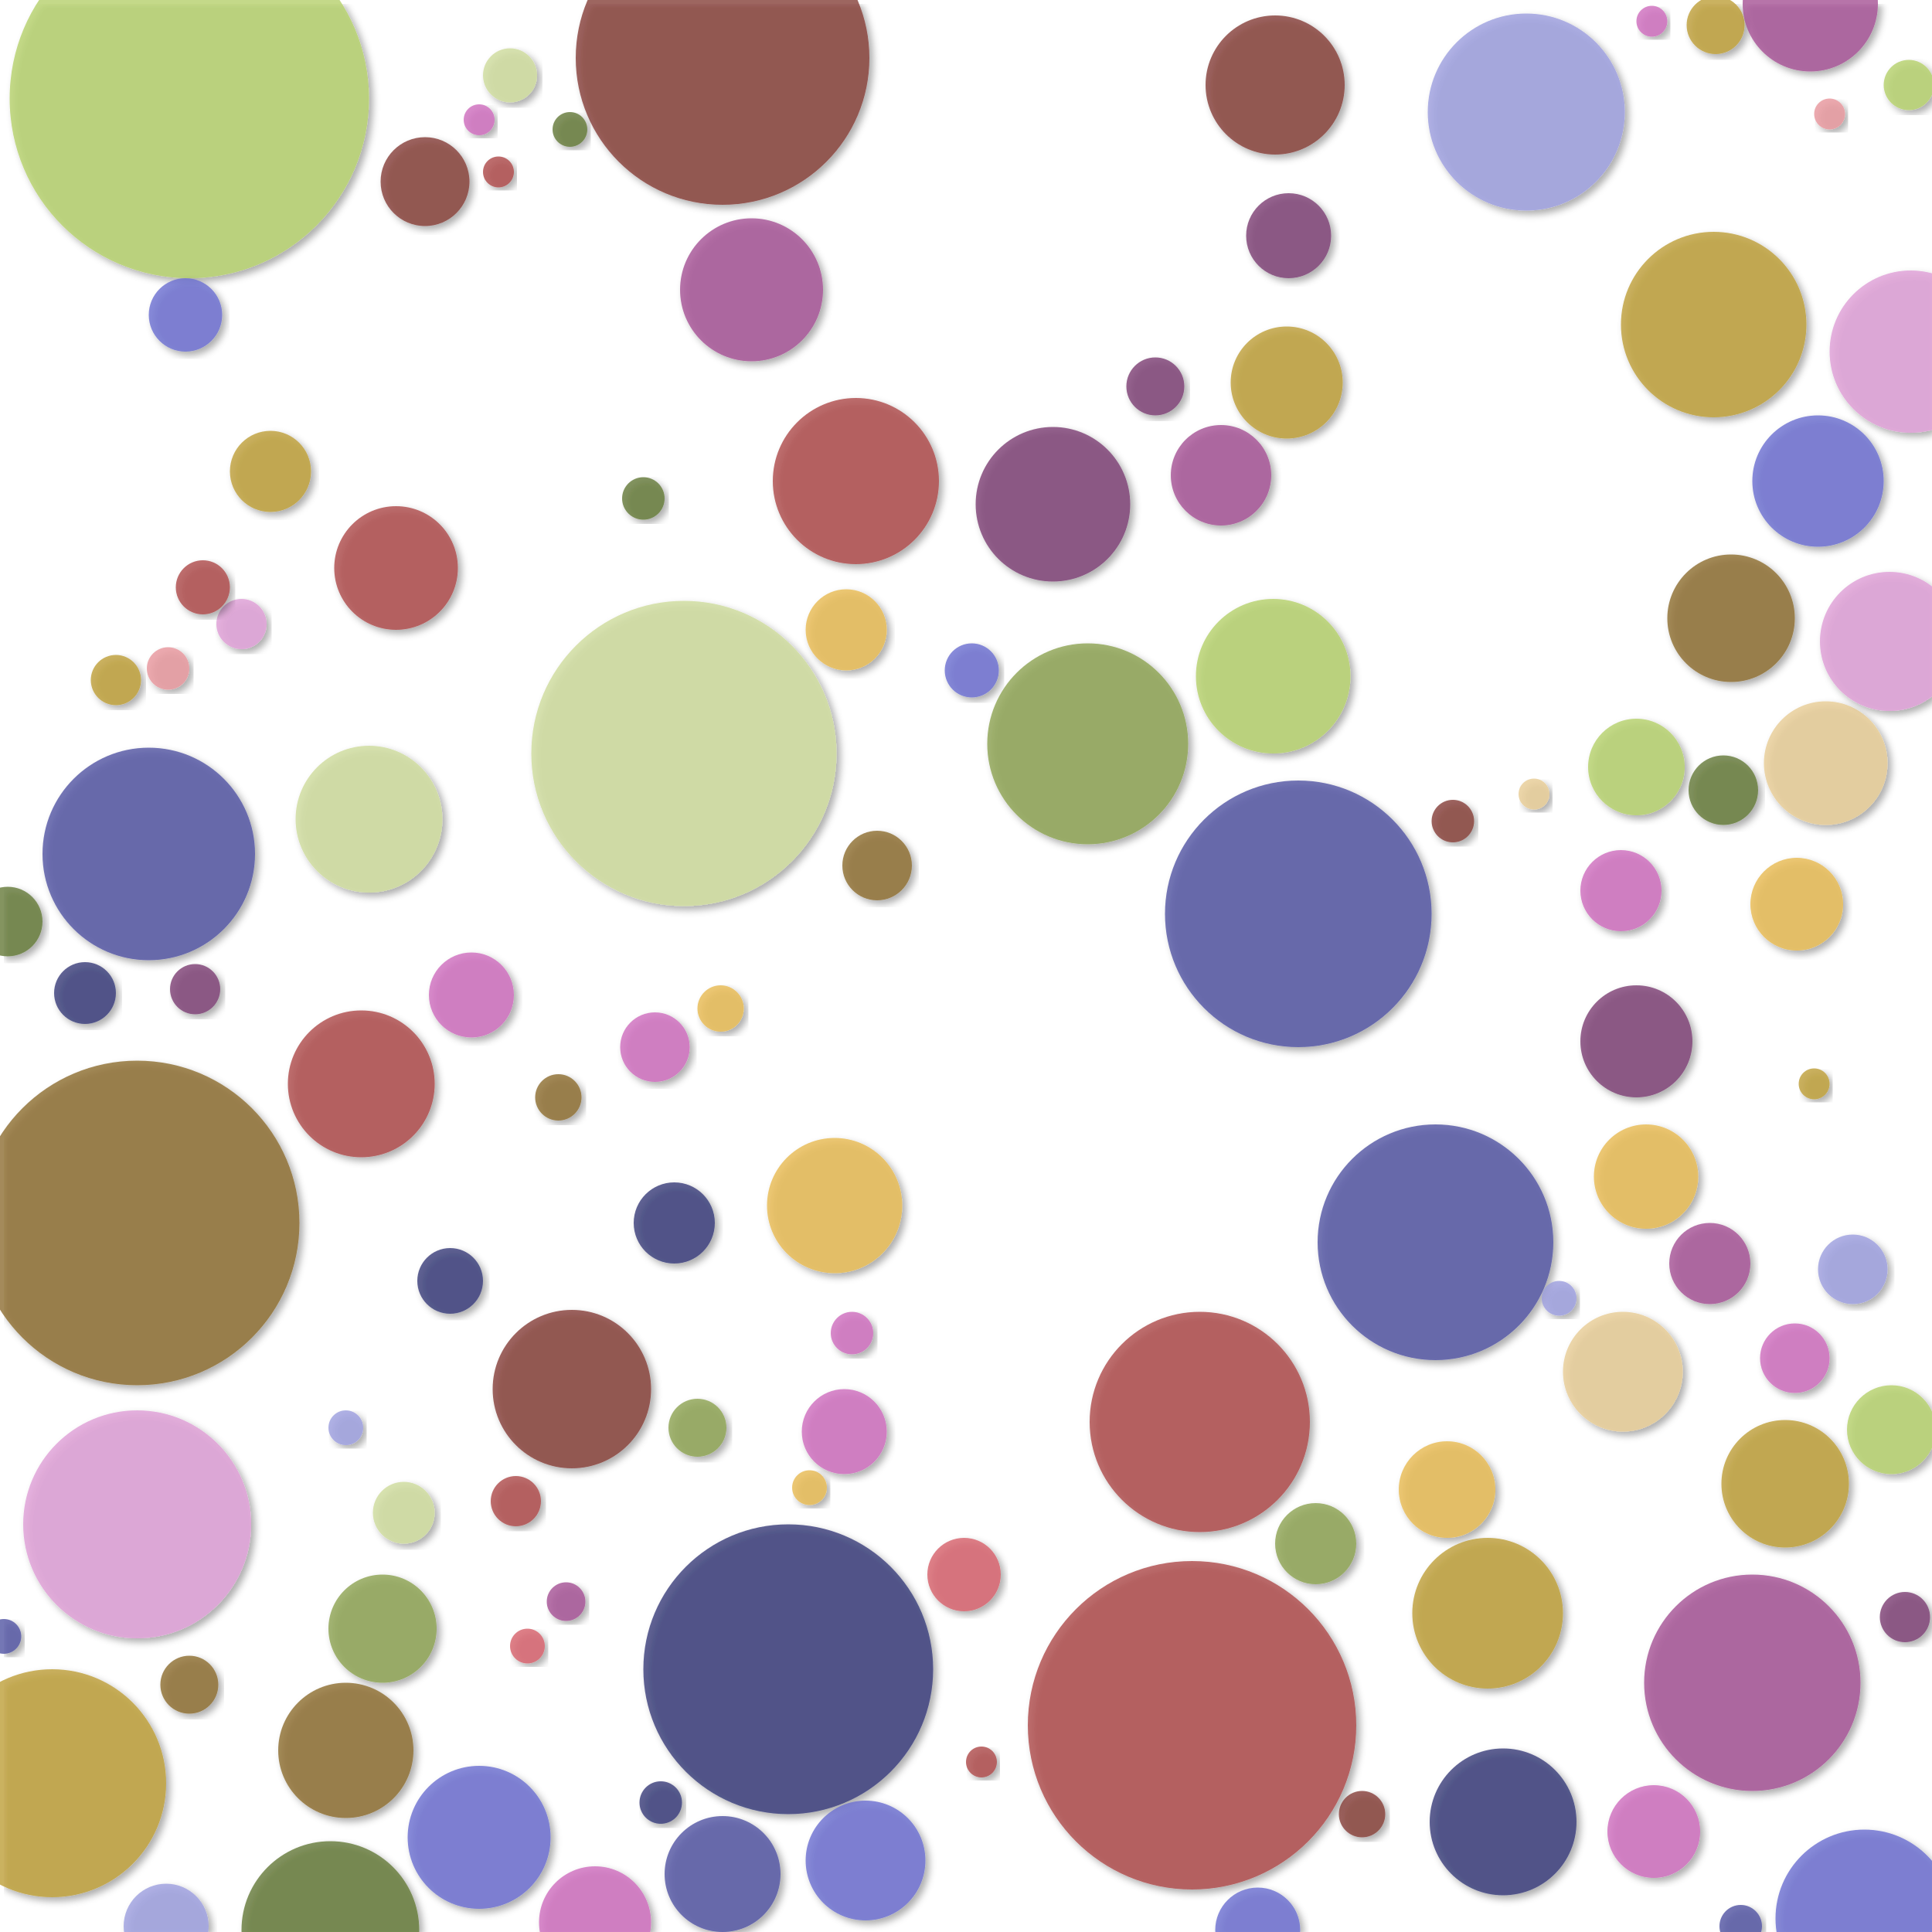
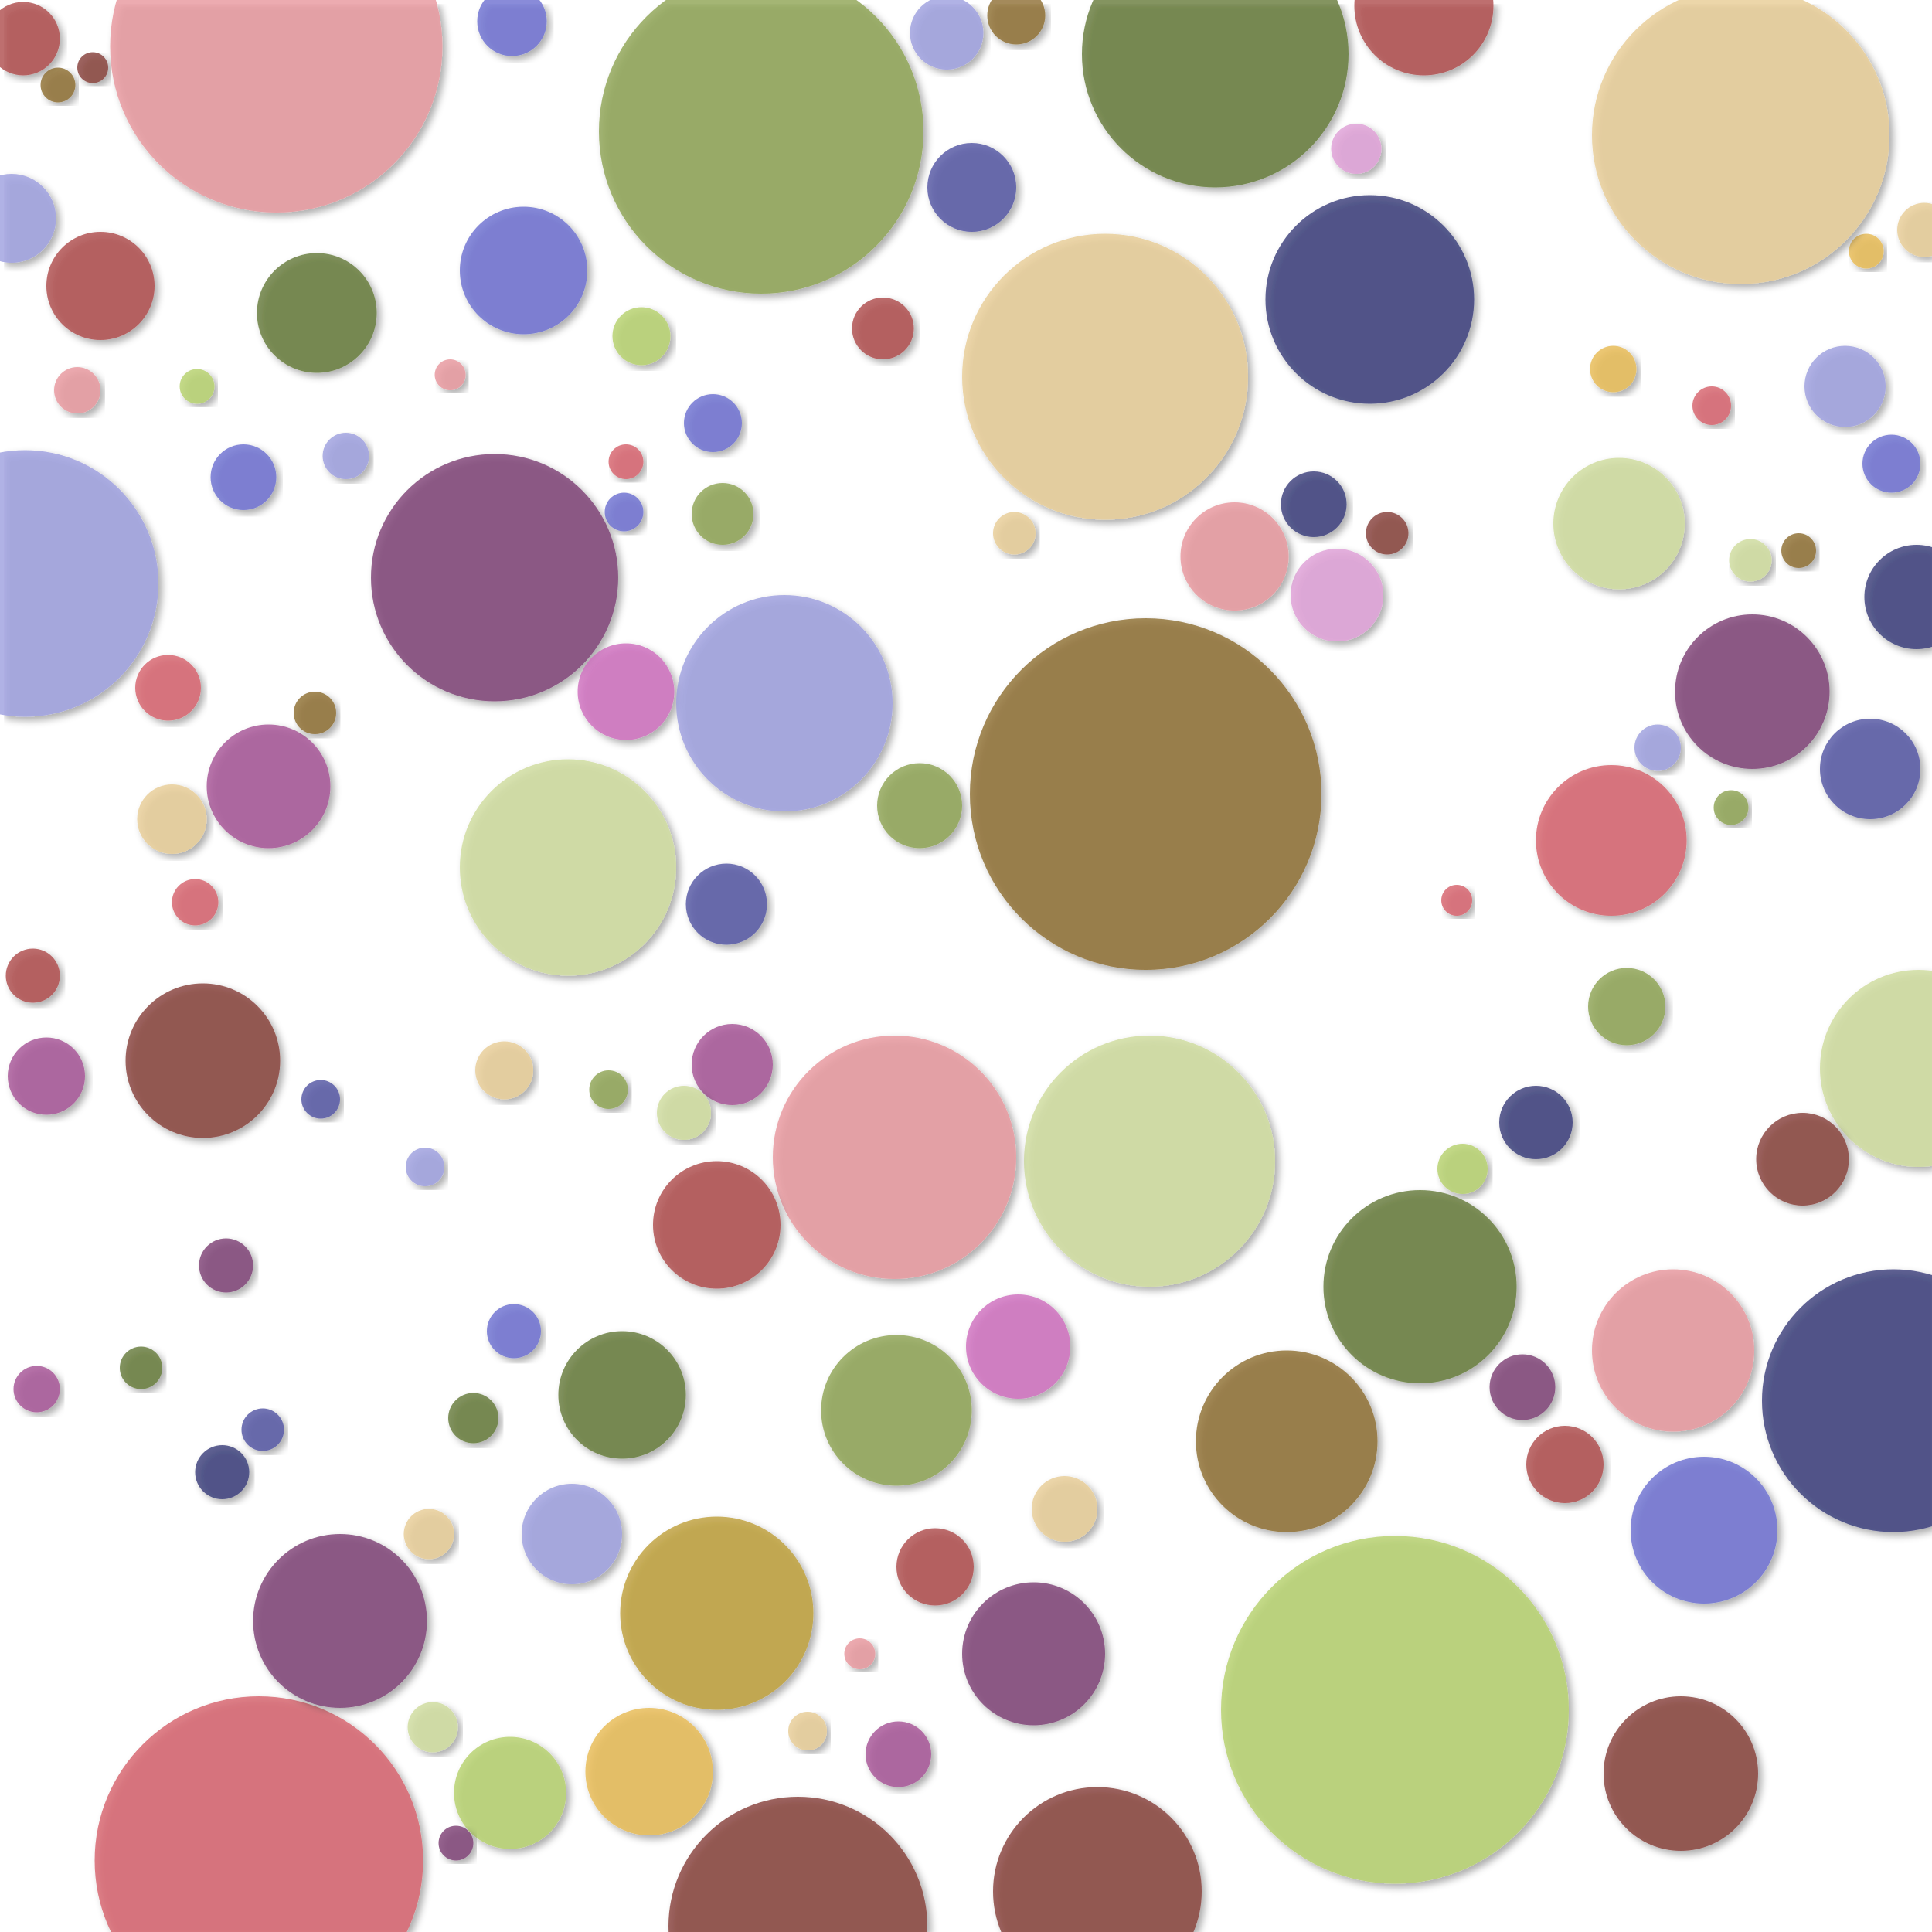
<svg xmlns="http://www.w3.org/2000/svg" viewBox="0 0 1000 1000" width="800" stroke="black" stroke-width="4">
  <filter id="shadow" color-interpolation-filters="sRGB">
    <feDropShadow dx="2" dy="2" stdDeviation="2" flood-opacity="0.4" />
  </filter>
  <filter id="shadow2" color-interpolation-filters="sRGB">
-     <feDropShadow dx="0" dy="0" stdDeviation="5.5" flood-opacity="0.8" />
+     <feDropShadow dx="0" dy="0" stdDeviation="5.5" flood-opacity=".8" />
  </filter>
  <g fill="none" stroke="black" stroke-width="4">
-     <circle cx="907" cy="871" r="56" fill="#a55194" stroke="none" fill-opacity="0.8" filter="url(#shadow)" />
-     <circle cx="779" cy="289" r="74" fill="" stroke="none" fill-opacity="0.8" filter="url(#shadow)" />
-     <circle cx="252" cy="202" r="70" fill="" stroke="none" fill-opacity="0.8" filter="url(#shadow)" />
-     <circle cx="71" cy="633" r="84" fill="#8c6d31" stroke="none" fill-opacity="0.8" filter="url(#shadow)" />
-     <circle cx="244" cy="515" r="22" fill="#ce6dbd" stroke="none" fill-opacity="0.8" filter="url(#shadow)" />
-     <circle cx="989" cy="182" r="42" fill="#de9ed6" stroke="none" fill-opacity="0.8" filter="url(#shadow)" />
-     <circle cx="408" cy="864" r="75" fill="#393b79" stroke="none" fill-opacity="0.8" filter="url(#shadow)" />
-     <circle cx="743" cy="643" r="61" fill="#5254a3" stroke="none" fill-opacity="0.8" filter="url(#shadow)" />
-     <circle cx="432" cy="624" r="35" fill="#e7ba52" stroke="none" fill-opacity="0.8" filter="url(#shadow)" />
-     <circle cx="233" cy="663" r="17" fill="#393b79" stroke="none" fill-opacity="0.8" filter="url(#shadow)" />
-     <circle cx="617" cy="893" r="85" fill="#ad494a" stroke="none" fill-opacity="0.8" filter="url(#shadow)" />
-     <circle cx="885" cy="654" r="21" fill="#a55194" stroke="none" fill-opacity="0.8" filter="url(#shadow)" />
-     <circle cx="438" cy="326" r="21" fill="#e7ba52" stroke="none" fill-opacity="0.8" filter="url(#shadow)" />
-     <circle cx="3" cy="210" r="76" fill="" stroke="none" fill-opacity="0.8" filter="url(#shadow)" />
-     <circle cx="361" cy="739" r="15" fill="#8ca252" stroke="none" fill-opacity="0.8" filter="url(#shadow)" />
-     <circle cx="778" cy="943" r="38" fill="#393b79" stroke="none" fill-opacity="0.8" filter="url(#shadow)" />
-     <circle cx="856" cy="948" r="24" fill="#ce6dbd" stroke="none" fill-opacity="0.8" filter="url(#shadow)" />
-     <circle cx="248" cy="951" r="37" fill="#6b6ecf" stroke="none" fill-opacity="0.8" filter="url(#shadow)" />
-     <circle cx="308" cy="995" r="29" fill="#ce6dbd" stroke="none" fill-opacity="0.8" filter="url(#shadow)" />
-     <circle cx="98" cy="51" r="93" fill="#b5cf6b" stroke="none" fill-opacity="0.8" filter="url(#shadow)" />
-     <circle cx="443" cy="249" r="43" fill="#ad494a" stroke="none" fill-opacity="0.8" filter="url(#shadow)" />
-     <circle cx="887" cy="168" r="48" fill="#bd9e39" stroke="none" fill-opacity="0.8" filter="url(#shadow)" />
-     <circle cx="354" cy="390" r="79" fill="#cedb9c" stroke="none" fill-opacity="0.8" filter="url(#shadow)" />
-     <circle cx="545" cy="261" r="40" fill="#7b4173" stroke="none" fill-opacity="0.8" filter="url(#shadow)" />
-     <circle cx="27" cy="923" r="59" fill="#bd9e39" stroke="none" fill-opacity="0.8" filter="url(#shadow)" />
-     <circle cx="790" cy="58" r="51" fill="#9c9ede" stroke="none" fill-opacity="0.8" filter="url(#shadow)" />
-     <circle cx="198" cy="843" r="28" fill="#8ca252" stroke="none" fill-opacity="0.8" filter="url(#shadow)" />
-     <circle cx="71" cy="789" r="59" fill="#de9ed6" stroke="none" fill-opacity="0.8" filter="url(#shadow)" />
-     <circle cx="847" cy="397" r="25" fill="#b5cf6b" stroke="none" fill-opacity="0.8" filter="url(#shadow)" />
-     <circle cx="533" cy="112" r="93" fill="" stroke="none" fill-opacity="0.8" filter="url(#shadow)" />
-     <circle cx="373" cy="522" r="12" fill="#e7ba52" stroke="none" fill-opacity="0.8" filter="url(#shadow)" />
-     <circle cx="538" cy="582" r="76" fill="" stroke="none" fill-opacity="0.8" filter="url(#shadow)" />
-     <circle cx="77" cy="442" r="55" fill="#5254a3" stroke="none" fill-opacity="0.8" filter="url(#shadow)" />
-     <circle cx="136" cy="384" r="15" fill="" stroke="none" fill-opacity="0.8" filter="url(#shadow)" />
-     <circle cx="503" cy="347" r="14" fill="#6b6ecf" stroke="none" fill-opacity="0.8" filter="url(#shadow)" />
-     <circle cx="667" cy="122" r="22" fill="#7b4173" stroke="none" fill-opacity="0.8" filter="url(#shadow)" />
-     <circle cx="248" cy="62" r="8" fill="#ce6dbd" stroke="none" fill-opacity="0.8" filter="url(#shadow)" />
-     <circle cx="187" cy="561" r="38" fill="#ad494a" stroke="none" fill-opacity="0.8" filter="url(#shadow)" />
-     <circle cx="125" cy="323" r="13" fill="#de9ed6" stroke="none" fill-opacity="0.8" filter="url(#shadow)" />
-     <circle cx="296" cy="719" r="41" fill="#843c39" stroke="none" fill-opacity="0.8" filter="url(#shadow)" />
-     <circle cx="87" cy="346" r="11" fill="#e7969c" stroke="none" fill-opacity="0.8" filter="url(#shadow)" />
-     <circle cx="508" cy="912" r="8" fill="#ad494a" stroke="none" fill-opacity="0.8" filter="url(#shadow)" />
-     <circle cx="302" cy="504" r="25" fill="" stroke="none" fill-opacity="0.8" filter="url(#shadow)" />
-     <circle cx="810" cy="429" r="16" fill="" stroke="none" fill-opacity="0.8" filter="url(#shadow)" />
-     <circle cx="930" cy="468" r="24" fill="#e7ba52" stroke="none" fill-opacity="0.8" filter="url(#shadow)" />
-     <circle cx="672" cy="473" r="69" fill="#5254a3" stroke="none" fill-opacity="0.8" filter="url(#shadow)" />
-     <circle cx="349" cy="633" r="21" fill="#393b79" stroke="none" fill-opacity="0.8" filter="url(#shadow)" />
-     <circle cx="705" cy="939" r="12" fill="#843c39" stroke="none" fill-opacity="0.8" filter="url(#shadow)" />
-     <circle cx="959" cy="657" r="18" fill="#9c9ede" stroke="none" fill-opacity="0.8" filter="url(#shadow)" />
-     <circle cx="947" cy="59" r="8" fill="#e7969c" stroke="none" fill-opacity="0.8" filter="url(#shadow)" />
-     <circle cx="179" cy="906" r="35" fill="#8c6d31" stroke="none" fill-opacity="0.8" filter="url(#shadow)" />
-     <circle cx="205" cy="294" r="32" fill="#ad494a" stroke="none" fill-opacity="0.8" filter="url(#shadow)" />
-     <circle cx="96" cy="163" r="19" fill="#6b6ecf" stroke="none" fill-opacity="0.8" filter="url(#shadow)" />
-     <circle cx="953" cy="121" r="10" fill="" stroke="none" fill-opacity="0.8" filter="url(#shadow)" />
-     <circle cx="666" cy="198" r="29" fill="#bd9e39" stroke="none" fill-opacity="0.8" filter="url(#shadow)" />
-     <circle cx="441" cy="690" r="11" fill="#ce6dbd" stroke="none" fill-opacity="0.8" filter="url(#shadow)" />
-     <circle cx="264" cy="39" r="14" fill="#cedb9c" stroke="none" fill-opacity="0.8" filter="url(#shadow)" />
-     <circle cx="105" cy="304" r="14" fill="#ad494a" stroke="none" fill-opacity="0.8" filter="url(#shadow)" />
-     <circle cx="939" cy="561" r="8" fill="#bd9e39" stroke="none" fill-opacity="0.8" filter="url(#shadow)" />
-     <circle cx="140" cy="244" r="21" fill="#bd9e39" stroke="none" fill-opacity="0.8" filter="url(#shadow)" />
-     <circle cx="752" cy="425" r="11" fill="#843c39" stroke="none" fill-opacity="0.8" filter="url(#shadow)" />
-     <circle cx="892" cy="409" r="18" fill="#637939" stroke="none" fill-opacity="0.8" filter="url(#shadow)" />
-     <circle cx="60" cy="352" r="13" fill="#bd9e39" stroke="none" fill-opacity="0.8" filter="url(#shadow)" />
-     <circle cx="563" cy="385" r="52" fill="#8ca252" stroke="none" fill-opacity="0.8" filter="url(#shadow)" />
-     <circle cx="374" cy="30" r="76" fill="#843c39" stroke="none" fill-opacity="0.8" filter="url(#shadow)" />
-     <circle cx="44" cy="514" r="16" fill="#393b79" stroke="none" fill-opacity="0.8" filter="url(#shadow)" />
-     <circle cx="901" cy="997" r="11" fill="#5254a3" stroke="none" fill-opacity="0.8" filter="url(#shadow)" />
-     <circle cx="101" cy="512" r="13" fill="#7b4173" stroke="none" fill-opacity="0.8" filter="url(#shadow)" />
-     <circle cx="374" cy="970" r="30" fill="#5254a3" stroke="none" fill-opacity="0.8" filter="url(#shadow)" />
-     <circle cx="807" cy="672" r="9" fill="#9c9ede" stroke="none" fill-opacity="0.8" filter="url(#shadow)" />
-     <circle cx="191" cy="424" r="38" fill="#cedb9c" stroke="none" fill-opacity="0.8" filter="url(#shadow)" />
-     <circle cx="839" cy="461" r="21" fill="#ce6dbd" stroke="none" fill-opacity="0.8" filter="url(#shadow)" />
-     <circle cx="419" cy="770" r="9" fill="#e7ba52" stroke="none" fill-opacity="0.8" filter="url(#shadow)" />
-     <circle cx="749" cy="771" r="25" fill="#e7ba52" stroke="none" fill-opacity="0.8" filter="url(#shadow)" />
-     <circle cx="267" cy="777" r="13" fill="#ad494a" stroke="none" fill-opacity="0.8" filter="url(#shadow)" />
-     <circle cx="888" cy="13" r="15" fill="#bd9e39" stroke="none" fill-opacity="0.8" filter="url(#shadow)" />
-     <circle cx="945" cy="395" r="32" fill="#e7cb94" stroke="none" fill-opacity="0.8" filter="url(#shadow)" />
-     <circle cx="840" cy="710" r="31" fill="#e7cb94" stroke="none" fill-opacity="0.8" filter="url(#shadow)" />
-     <circle cx="220" cy="94" r="23" fill="#843c39" stroke="none" fill-opacity="0.8" filter="url(#shadow)" />
-     <circle cx="852" cy="609" r="27" fill="#e7ba52" stroke="none" fill-opacity="0.8" filter="url(#shadow)" />
-     <circle cx="660" cy="44" r="36" fill="#843c39" stroke="none" fill-opacity="0.8" filter="url(#shadow)" />
-     <circle cx="273" cy="852" r="9" fill="#d6616b" stroke="none" fill-opacity="0.8" filter="url(#shadow)" />
-     <circle cx="209" cy="783" r="16" fill="#cedb9c" stroke="none" fill-opacity="0.8" filter="url(#shadow)" />
-     <circle cx="621" cy="736" r="57" fill="#ad494a" stroke="none" fill-opacity="0.8" filter="url(#shadow)" />
-     <circle cx="979" cy="740" r="23" fill="#b5cf6b" stroke="none" fill-opacity="0.8" filter="url(#shadow)" />
-     <circle cx="179" cy="739" r="9" fill="#9c9ede" stroke="none" fill-opacity="0.8" filter="url(#shadow)" />
-     <circle cx="98" cy="872" r="15" fill="#8c6d31" stroke="none" fill-opacity="0.8" filter="url(#shadow)" />
-     <circle cx="389" cy="150" r="37" fill="#a55194" stroke="none" fill-opacity="0.8" filter="url(#shadow)" />
-     <circle cx="777" cy="522" r="9" fill="" stroke="none" fill-opacity="0.8" filter="url(#shadow)" />
-     <circle cx="968" cy="611" r="9" fill="" stroke="none" fill-opacity="0.8" filter="url(#shadow)" />
-     <circle cx="291" cy="882" r="24" fill="" stroke="none" fill-opacity="0.8" filter="url(#shadow)" />
-     <circle cx="437" cy="741" r="22" fill="#ce6dbd" stroke="none" fill-opacity="0.8" filter="url(#shadow)" />
-     <circle cx="342" cy="933" r="11" fill="#393b79" stroke="none" fill-opacity="0.8" filter="url(#shadow)" />
-     <circle cx="339" cy="542" r="18" fill="#ce6dbd" stroke="none" fill-opacity="0.8" filter="url(#shadow)" />
-     <circle cx="295" cy="67" r="9" fill="#637939" stroke="none" fill-opacity="0.8" filter="url(#shadow)" />
-     <circle cx="937" cy="2" r="35" fill="#a55194" stroke="none" fill-opacity="0.8" filter="url(#shadow)" />
-     <circle cx="86" cy="997" r="22" fill="#9c9ede" stroke="none" fill-opacity="0.8" filter="url(#shadow)" />
-     <circle cx="448" cy="963" r="31" fill="#6b6ecf" stroke="none" fill-opacity="0.8" filter="url(#shadow)" />
-     <circle cx="924" cy="768" r="33" fill="#bd9e39" stroke="none" fill-opacity="0.8" filter="url(#shadow)" />
-     <circle cx="941" cy="249" r="34" fill="#6b6ecf" stroke="none" fill-opacity="0.8" filter="url(#shadow)" />
-     <circle cx="598" cy="200" r="15" fill="#7b4173" stroke="none" fill-opacity="0.8" filter="url(#shadow)" />
-     <circle cx="293" cy="829" r="10" fill="#a55194" stroke="none" fill-opacity="0.8" filter="url(#shadow)" />
-     <circle cx="986" cy="837" r="13" fill="#7b4173" stroke="none" fill-opacity="0.8" filter="url(#shadow)" />
-     <circle cx="499" cy="815" r="19" fill="#d6616b" stroke="none" fill-opacity="0.8" filter="url(#shadow)" />
-     <circle cx="632" cy="246" r="26" fill="#a55194" stroke="none" fill-opacity="0.8" filter="url(#shadow)" />
-     <circle cx="659" cy="350" r="40" fill="#b5cf6b" stroke="none" fill-opacity="0.8" filter="url(#shadow)" />
-     <circle cx="978" cy="332" r="36" fill="#de9ed6" stroke="none" fill-opacity="0.8" filter="url(#shadow)" />
-     <circle cx="333" cy="258" r="11" fill="#637939" stroke="none" fill-opacity="0.8" filter="url(#shadow)" />
-     <circle cx="965" cy="993" r="46" fill="#6b6ecf" stroke="none" fill-opacity="0.8" filter="url(#shadow)" />
-     <circle cx="224" cy="480" r="14" fill="" stroke="none" fill-opacity="0.8" filter="url(#shadow)" />
-     <circle cx="454" cy="448" r="18" fill="#8c6d31" stroke="none" fill-opacity="0.8" filter="url(#shadow)" />
-     <circle cx="847" cy="539" r="29" fill="#7b4173" stroke="none" fill-opacity="0.8" filter="url(#shadow)" />
-     <circle cx="171" cy="999" r="46" fill="#637939" stroke="none" fill-opacity="0.8" filter="url(#shadow)" />
-     <circle cx="896" cy="320" r="33" fill="#8c6d31" stroke="none" fill-opacity="0.8" filter="url(#shadow)" />
-     <circle cx="258" cy="89" r="8" fill="#ad494a" stroke="none" fill-opacity="0.8" filter="url(#shadow)" />
-     <circle cx="651" cy="999" r="22" fill="#6b6ecf" stroke="none" fill-opacity="0.8" filter="url(#shadow)" />
-     <circle cx="998" cy="648" r="10" fill="" stroke="none" fill-opacity="0.8" filter="url(#shadow)" />
-     <circle cx="988" cy="44" r="13" fill="#b5cf6b" stroke="none" fill-opacity="0.8" filter="url(#shadow)" />
-     <circle cx="770" cy="835" r="39" fill="#bd9e39" stroke="none" fill-opacity="0.8" filter="url(#shadow)" />
-     <circle cx="681" cy="799" r="21" fill="#8ca252" stroke="none" fill-opacity="0.8" filter="url(#shadow)" />
-     <circle cx="794" cy="411" r="8" fill="#e7cb94" stroke="none" fill-opacity="0.8" filter="url(#shadow)" />
-     <circle cx="289" cy="568" r="12" fill="#8c6d31" stroke="none" fill-opacity="0.8" filter="url(#shadow)" />
-     <circle cx="2" cy="847" r="9" fill="#5254a3" stroke="none" fill-opacity="0.8" filter="url(#shadow)" />
-     <circle cx="929" cy="703" r="18" fill="#ce6dbd" stroke="none" fill-opacity="0.8" filter="url(#shadow)" />
-     <circle cx="4" cy="477" r="18" fill="#637939" stroke="none" fill-opacity="0.8" filter="url(#shadow)" />
-     <circle cx="855" cy="11" r="8" fill="#ce6dbd" stroke="none" fill-opacity="0.8" filter="url(#shadow)" />
+     <circle cx="866" cy="699" r="42" fill="#e7969c" stroke="none" fill-opacity="0.8" filter="url(#shadow)" />
+     <circle cx="572" cy="195" r="74" fill="#e7cb94" stroke="none" fill-opacity="0.8" filter="url(#shadow)" />
+     <circle cx="256" cy="299" r="64" fill="#7b4173" stroke="none" fill-opacity="0.8" filter="url(#shadow)" />
+     <circle cx="143" cy="24" r="86" fill="#e7969c" stroke="none" fill-opacity="0.8" filter="url(#shadow)" />
+     <circle cx="966" cy="130" r="9" fill="#e7ba52" stroke="none" fill-opacity="0.8" filter="url(#shadow)" />
+     <circle cx="371" cy="835" r="50" fill="#bd9e39" stroke="none" fill-opacity="0.8" filter="url(#shadow)" />
+     <circle cx="781" cy="330" r="46" fill="" stroke="none" fill-opacity="0.8" filter="url(#shadow)" />
+     <circle cx="757" cy="605" r="13" fill="#b5cf6b" stroke="none" fill-opacity="0.8" filter="url(#shadow)" />
+     <circle cx="105" cy="549" r="40" fill="#843c39" stroke="none" fill-opacity="0.8" filter="url(#shadow)" />
+     <circle cx="271" cy="140" r="33" fill="#6b6ecf" stroke="none" fill-opacity="0.8" filter="url(#shadow)" />
+     <circle cx="834" cy="435" r="39" fill="#d6616b" stroke="none" fill-opacity="0.8" filter="url(#shadow)" />
+     <circle cx="476" cy="417" r="22" fill="#8ca252" stroke="none" fill-opacity="0.8" filter="url(#shadow)" />
+     <circle cx="490" cy="17" r="19" fill="#9c9ede" stroke="none" fill-opacity="0.8" filter="url(#shadow)" />
+     <circle cx="896" cy="418" r="9" fill="#8ca252" stroke="none" fill-opacity="0.8" filter="url(#shadow)" />
+     <circle cx="294" cy="449" r="56" fill="#cedb9c" stroke="none" fill-opacity="0.8" filter="url(#shadow)" />
+     <circle cx="134" cy="963" r="85" fill="#d6616b" stroke="none" fill-opacity="0.8" filter="url(#shadow)" />
+     <circle cx="13" cy="302" r="69" fill="#9c9ede" stroke="none" fill-opacity="0.8" filter="url(#shadow)" />
+     <circle cx="207" cy="654" r="14" fill="" stroke="none" fill-opacity="0.8" filter="url(#shadow)" />
+     <circle cx="709" cy="155" r="54" fill="#393b79" stroke="none" fill-opacity="0.8" filter="url(#shadow)" />
+     <circle cx="722" cy="885" r="90" fill="#b5cf6b" stroke="none" fill-opacity="0.8" filter="url(#shadow)" />
+     <circle cx="595" cy="601" r="65" fill="#cedb9c" stroke="none" fill-opacity="0.8" filter="url(#shadow)" />
+     <circle cx="394" cy="68" r="84" fill="#8ca252" stroke="none" fill-opacity="0.8" filter="url(#shadow)" />
+     <circle cx="463" cy="599" r="63" fill="#e7969c" stroke="none" fill-opacity="0.8" filter="url(#shadow)" />
+     <circle cx="568" cy="979" r="54" fill="#843c39" stroke="none" fill-opacity="0.8" filter="url(#shadow)" />
+     <circle cx="735" cy="666" r="50" fill="#637939" stroke="none" fill-opacity="0.8" filter="url(#shadow)" />
+     <circle cx="952" cy="931" r="39" fill="" stroke="none" fill-opacity="0.8" filter="url(#shadow)" />
+     <circle cx="993" cy="358" r="14" fill="" stroke="none" fill-opacity="0.8" filter="url(#shadow)" />
+     <circle cx="371" cy="634" r="33" fill="#ad494a" stroke="none" fill-opacity="0.8" filter="url(#shadow)" />
+     <circle cx="629" cy="28" r="69" fill="#637939" stroke="none" fill-opacity="0.8" filter="url(#shadow)" />
+     <circle cx="264" cy="928" r="29" fill="#b5cf6b" stroke="none" fill-opacity="0.8" filter="url(#shadow)" />
+     <circle cx="737" cy="3" r="36" fill="#ad494a" stroke="none" fill-opacity="0.8" filter="url(#shadow)" />
+     <circle cx="136" cy="740" r="11" fill="#5254a3" stroke="none" fill-opacity="0.8" filter="url(#shadow)" />
+     <circle cx="979" cy="240" r="15" fill="#6b6ecf" stroke="none" fill-opacity="0.8" filter="url(#shadow)" />
+     <circle cx="551" cy="781" r="17" fill="#e7cb94" stroke="none" fill-opacity="0.8" filter="url(#shadow)" />
+     <circle cx="666" cy="746" r="47" fill="#8c6d31" stroke="none" fill-opacity="0.8" filter="url(#shadow)" />
+     <circle cx="593" cy="411" r="91" fill="#8c6d31" stroke="none" fill-opacity="0.8" filter="url(#shadow)" />
+     <circle cx="379" cy="551" r="21" fill="#a55194" stroke="none" fill-opacity="0.8" filter="url(#shadow)" />
+     <circle cx="993" cy="553" r="51" fill="#cedb9c" stroke="none" fill-opacity="0.8" filter="url(#shadow)" />
+     <circle cx="102" cy="200" r="9" fill="#b5cf6b" stroke="none" fill-opacity="0.8" filter="url(#shadow)" />
+     <circle cx="139" cy="407" r="32" fill="#a55194" stroke="none" fill-opacity="0.8" filter="url(#shadow)" />
+     <circle cx="57" cy="791" r="50" fill="" stroke="none" fill-opacity="0.8" filter="url(#shadow)" />
+     <circle cx="245" cy="734" r="13" fill="#637939" stroke="none" fill-opacity="0.8" filter="url(#shadow)" />
+     <circle cx="870" cy="918" r="40" fill="#843c39" stroke="none" fill-opacity="0.8" filter="url(#shadow)" />
+     <circle cx="882" cy="792" r="38" fill="#6b6ecf" stroke="none" fill-opacity="0.8" filter="url(#shadow)" />
+     <circle cx="19" cy="719" r="12" fill="#a55194" stroke="none" fill-opacity="0.8" filter="url(#shadow)" />
+     <circle cx="164" cy="162" r="31" fill="#637939" stroke="none" fill-opacity="0.8" filter="url(#shadow)" />
+     <circle cx="296" cy="794" r="26" fill="#9c9ede" stroke="none" fill-opacity="0.8" filter="url(#shadow)" />
+     <circle cx="12" cy="20" r="19" fill="#ad494a" stroke="none" fill-opacity="0.8" filter="url(#shadow)" />
+     <circle cx="842" cy="521" r="20" fill="#8ca252" stroke="none" fill-opacity="0.8" filter="url(#shadow)" />
+     <circle cx="87" cy="356" r="17" fill="#d6616b" stroke="none" fill-opacity="0.8" filter="url(#shadow)" />
+     <circle cx="858" cy="387" r="12" fill="#9c9ede" stroke="none" fill-opacity="0.8" filter="url(#shadow)" />
+     <circle cx="19" cy="454" r="37" fill="" stroke="none" fill-opacity="0.8" filter="url(#shadow)" />
+     <circle cx="503" cy="97" r="23" fill="#5254a3" stroke="none" fill-opacity="0.8" filter="url(#shadow)" />
+     <circle cx="413" cy="997" r="67" fill="#843c39" stroke="none" fill-opacity="0.8" filter="url(#shadow)" />
+     <circle cx="810" cy="758" r="20" fill="#ad494a" stroke="none" fill-opacity="0.8" filter="url(#shadow)" />
+     <circle cx="901" cy="70" r="77" fill="#e7cb94" stroke="none" fill-opacity="0.8" filter="url(#shadow)" />
+     <circle cx="980" cy="725" r="68" fill="#393b79" stroke="none" fill-opacity="0.8" filter="url(#shadow)" />
+     <circle cx="527" cy="697" r="27" fill="#ce6dbd" stroke="none" fill-opacity="0.8" filter="url(#shadow)" />
+     <circle cx="968" cy="398" r="26" fill="#5254a3" stroke="none" fill-opacity="0.8" filter="url(#shadow)" />
+     <circle cx="955" cy="200" r="21" fill="#9c9ede" stroke="none" fill-opacity="0.8" filter="url(#shadow)" />
+     <circle cx="332" cy="174" r="15" fill="#b5cf6b" stroke="none" fill-opacity="0.8" filter="url(#shadow)" />
+     <circle cx="680" cy="261" r="17" fill="#393b79" stroke="none" fill-opacity="0.8" filter="url(#shadow)" />
+     <circle cx="445" cy="856" r="8" fill="#e7969c" stroke="none" fill-opacity="0.8" filter="url(#shadow)" />
+     <circle cx="40" cy="202" r="12" fill="#e7969c" stroke="none" fill-opacity="0.8" filter="url(#shadow)" />
+     <circle cx="464" cy="730" r="39" fill="#8ca252" stroke="none" fill-opacity="0.8" filter="url(#shadow)" />
+     <circle cx="24" cy="557" r="20" fill="#a55194" stroke="none" fill-opacity="0.8" filter="url(#shadow)" />
+     <circle cx="754" cy="466" r="8" fill="#d6616b" stroke="none" fill-opacity="0.8" filter="url(#shadow)" />
+     <circle cx="886" cy="210" r="10" fill="#d6616b" stroke="none" fill-opacity="0.8" filter="url(#shadow)" />
+     <circle cx="179" cy="236" r="12" fill="#9c9ede" stroke="none" fill-opacity="0.8" filter="url(#shadow)" />
+     <circle cx="166" cy="569" r="10" fill="#5254a3" stroke="none" fill-opacity="0.8" filter="url(#shadow)" />
+     <circle cx="718" cy="276" r="11" fill="#843c39" stroke="none" fill-opacity="0.8" filter="url(#shadow)" />
+     <circle cx="233" cy="194" r="8" fill="#e7969c" stroke="none" fill-opacity="0.8" filter="url(#shadow)" />
+     <circle cx="457" cy="170" r="16" fill="#ad494a" stroke="none" fill-opacity="0.8" filter="url(#shadow)" />
+     <circle cx="931" cy="285" r="9" fill="#8c6d31" stroke="none" fill-opacity="0.8" filter="url(#shadow)" />
+     <circle cx="863" cy="585" r="46" fill="" stroke="none" fill-opacity="0.8" filter="url(#shadow)" />
+     <circle cx="89" cy="424" r="18" fill="#e7cb94" stroke="none" fill-opacity="0.8" filter="url(#shadow)" />
+     <circle cx="484" cy="811" r="20" fill="#ad494a" stroke="none" fill-opacity="0.8" filter="url(#shadow)" />
+     <circle cx="525" cy="276" r="11" fill="#e7cb94" stroke="none" fill-opacity="0.8" filter="url(#shadow)" />
+     <circle cx="222" cy="794" r="13" fill="#e7cb94" stroke="none" fill-opacity="0.8" filter="url(#shadow)" />
+     <circle cx="374" cy="266" r="16" fill="#8ca252" stroke="none" fill-opacity="0.8" filter="url(#shadow)" />
+     <circle cx="992" cy="309" r="27" fill="#393b79" stroke="none" fill-opacity="0.8" filter="url(#shadow)" />
+     <circle cx="336" cy="917" r="33" fill="#e7ba52" stroke="none" fill-opacity="0.8" filter="url(#shadow)" />
+     <circle cx="788" cy="718" r="17" fill="#7b4173" stroke="none" fill-opacity="0.8" filter="url(#shadow)" />
+     <circle cx="933" cy="600" r="24" fill="#843c39" stroke="none" fill-opacity="0.8" filter="url(#shadow)" />
+     <circle cx="535" cy="856" r="37" fill="#7b4173" stroke="none" fill-opacity="0.8" filter="url(#shadow)" />
+     <circle cx="6" cy="113" r="23" fill="#9c9ede" stroke="none" fill-opacity="0.8" filter="url(#shadow)" />
+     <circle cx="315" cy="564" r="10" fill="#8ca252" stroke="none" fill-opacity="0.8" filter="url(#shadow)" />
+     <circle cx="835" cy="191" r="12" fill="#e7ba52" stroke="none" fill-opacity="0.8" filter="url(#shadow)" />
+     <circle cx="261" cy="554" r="15" fill="#e7cb94" stroke="none" fill-opacity="0.8" filter="url(#shadow)" />
+     <circle cx="236" cy="954" r="9" fill="#7b4173" stroke="none" fill-opacity="0.8" filter="url(#shadow)" />
+     <circle cx="224" cy="894" r="13" fill="#cedb9c" stroke="none" fill-opacity="0.8" filter="url(#shadow)" />
+     <circle cx="112" cy="697" r="8" fill="" stroke="none" fill-opacity="0.8" filter="url(#shadow)" />
+     <circle cx="324" cy="358" r="25" fill="#ce6dbd" stroke="none" fill-opacity="0.8" filter="url(#shadow)" />
+     <circle cx="324" cy="239" r="9" fill="#d6616b" stroke="none" fill-opacity="0.8" filter="url(#shadow)" />
+     <circle cx="692" cy="308" r="24" fill="#de9ed6" stroke="none" fill-opacity="0.8" filter="url(#shadow)" />
+     <circle cx="406" cy="364" r="56" fill="#9c9ede" stroke="none" fill-opacity="0.8" filter="url(#shadow)" />
+     <circle cx="322" cy="722" r="33" fill="#637939" stroke="none" fill-opacity="0.8" filter="url(#shadow)" />
+     <circle cx="73" cy="708" r="11" fill="#637939" stroke="none" fill-opacity="0.8" filter="url(#shadow)" />
+     <circle cx="906" cy="290" r="11" fill="#cedb9c" stroke="none" fill-opacity="0.8" filter="url(#shadow)" />
+     <circle cx="115" cy="762" r="14" fill="#393b79" stroke="none" fill-opacity="0.8" filter="url(#shadow)" />
+     <circle cx="266" cy="689" r="14" fill="#6b6ecf" stroke="none" fill-opacity="0.8" filter="url(#shadow)" />
+     <circle cx="265" cy="11" r="18" fill="#6b6ecf" stroke="none" fill-opacity="0.8" filter="url(#shadow)" />
+     <circle cx="526" cy="8" r="15" fill="#8c6d31" stroke="none" fill-opacity="0.8" filter="url(#shadow)" />
+     <circle cx="30" cy="44" r="9" fill="#8c6d31" stroke="none" fill-opacity="0.8" filter="url(#shadow)" />
+     <circle cx="795" cy="581" r="19" fill="#393b79" stroke="none" fill-opacity="0.8" filter="url(#shadow)" />
+     <circle cx="4" cy="882" r="18" fill="" stroke="none" fill-opacity="0.8" filter="url(#shadow)" />
+     <circle cx="52" cy="148" r="28" fill="#ad494a" stroke="none" fill-opacity="0.8" filter="url(#shadow)" />
+     <circle cx="702" cy="77" r="13" fill="#de9ed6" stroke="none" fill-opacity="0.8" filter="url(#shadow)" />
+     <circle cx="17" cy="505" r="14" fill="#ad494a" stroke="none" fill-opacity="0.8" filter="url(#shadow)" />
+     <circle cx="996" cy="119" r="14" fill="#e7cb94" stroke="none" fill-opacity="0.8" filter="url(#shadow)" />
+     <circle cx="163" cy="369" r="11" fill="#8c6d31" stroke="none" fill-opacity="0.8" filter="url(#shadow)" />
+     <circle cx="907" cy="358" r="40" fill="#7b4173" stroke="none" fill-opacity="0.8" filter="url(#shadow)" />
+     <circle cx="465" cy="908" r="17" fill="#a55194" stroke="none" fill-opacity="0.8" filter="url(#shadow)" />
+     <circle cx="418" cy="896" r="10" fill="#e7cb94" stroke="none" fill-opacity="0.8" filter="url(#shadow)" />
+     <circle cx="838" cy="271" r="34" fill="#cedb9c" stroke="none" fill-opacity="0.8" filter="url(#shadow)" />
+     <circle cx="176" cy="839" r="45" fill="#7b4173" stroke="none" fill-opacity="0.8" filter="url(#shadow)" />
+     <circle cx="117" cy="655" r="14" fill="#7b4173" stroke="none" fill-opacity="0.8" filter="url(#shadow)" />
+     <circle cx="101" cy="467" r="12" fill="#d6616b" stroke="none" fill-opacity="0.8" filter="url(#shadow)" />
+     <circle cx="323" cy="265" r="10" fill="#6b6ecf" stroke="none" fill-opacity="0.8" filter="url(#shadow)" />
+     <circle cx="220" cy="604" r="10" fill="#9c9ede" stroke="none" fill-opacity="0.8" filter="url(#shadow)" />
+     <circle cx="48" cy="35" r="8" fill="#843c39" stroke="none" fill-opacity="0.8" filter="url(#shadow)" />
+     <circle cx="639" cy="288" r="28" fill="#e7969c" stroke="none" fill-opacity="0.8" filter="url(#shadow)" />
+     <circle cx="376" cy="468" r="21" fill="#5254a3" stroke="none" fill-opacity="0.8" filter="url(#shadow)" />
+     <circle cx="43" cy="80" r="10" fill="" stroke="none" fill-opacity="0.8" filter="url(#shadow)" />
+     <circle cx="369" cy="219" r="15" fill="#6b6ecf" stroke="none" fill-opacity="0.8" filter="url(#shadow)" />
+     <circle cx="192" cy="755" r="30" fill="" stroke="none" fill-opacity="0.8" filter="url(#shadow)" />
+     <circle cx="354" cy="576" r="14" fill="#cedb9c" stroke="none" fill-opacity="0.8" filter="url(#shadow)" />
+     <circle cx="126" cy="247" r="17" fill="#6b6ecf" stroke="none" fill-opacity="0.8" filter="url(#shadow)" />
+     <circle cx="927" cy="496" r="24" fill="" stroke="none" fill-opacity="0.8" filter="url(#shadow)" />
  </g>
</svg>
